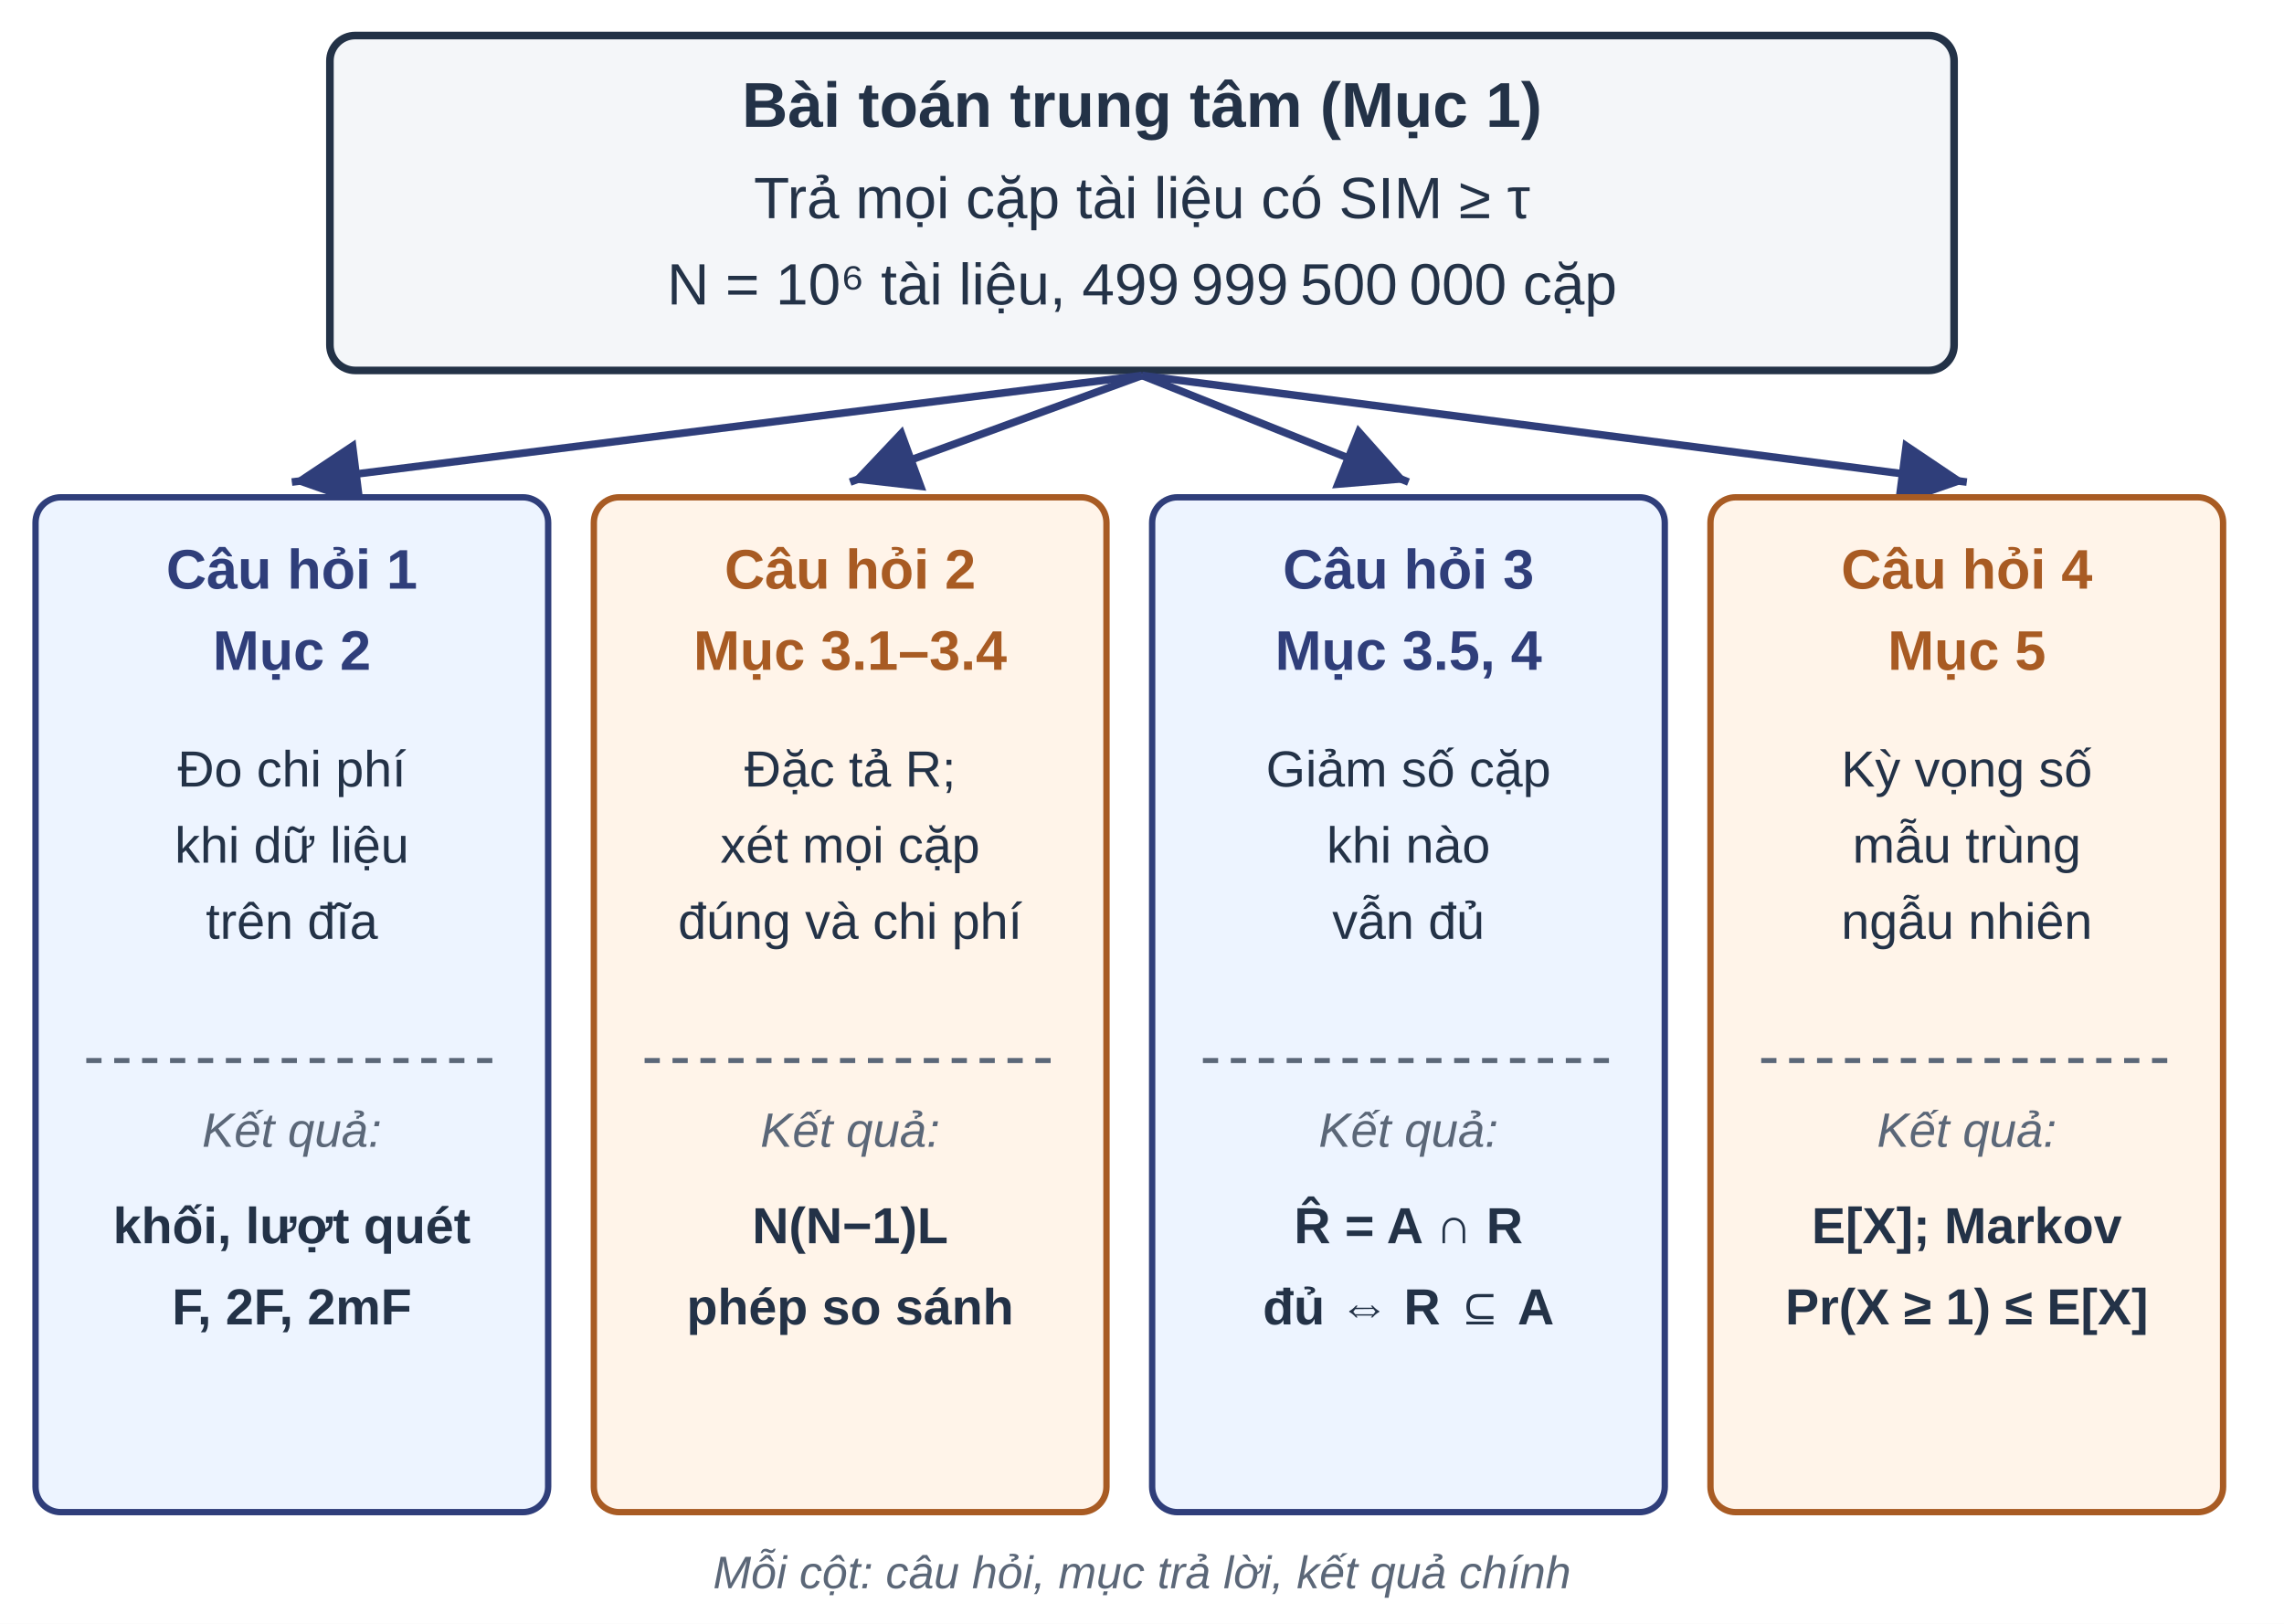
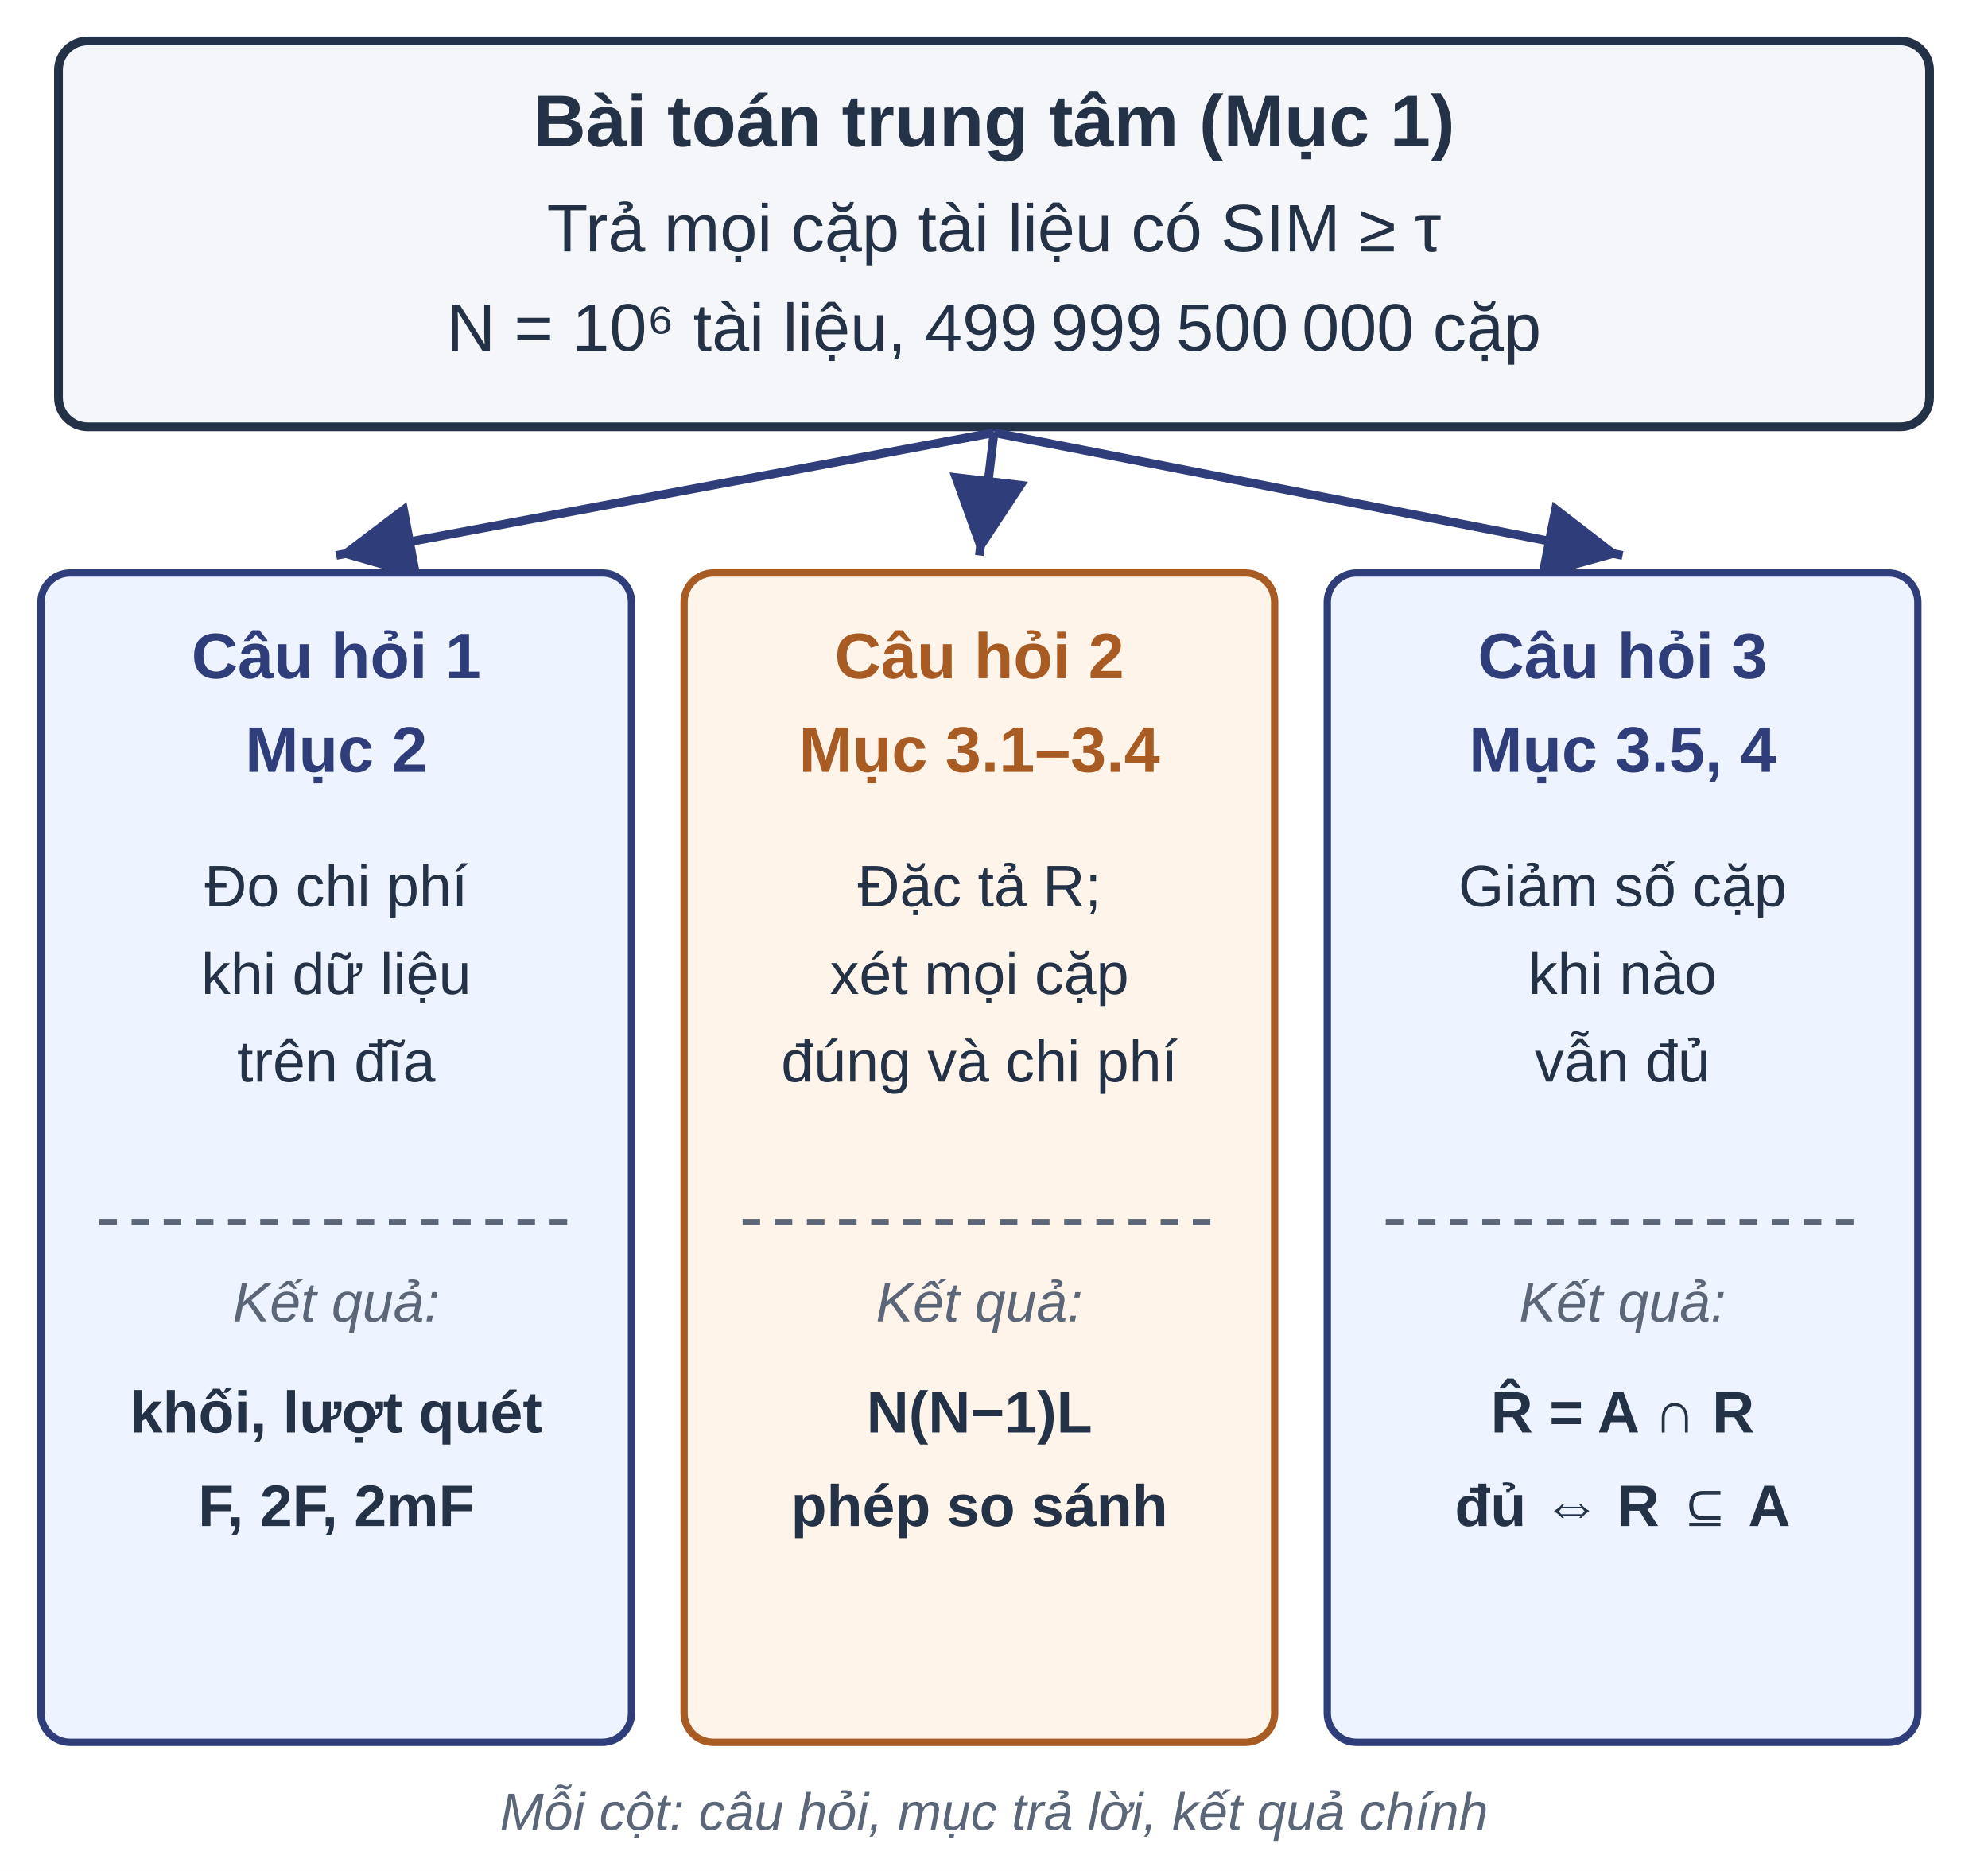
- <svg xmlns="http://www.w3.org/2000/svg" viewBox="0 0 900 640" role="img" aria-labelledby="title desc">
+ <svg xmlns="http://www.w3.org/2000/svg" viewBox="0 0 680 640" role="img" aria-labelledby="title desc">
  <defs>
    <marker id="arrow" markerWidth="10" markerHeight="10" refX="9" refY="4.5" orient="auto">
      <path d="M0,0 L9,4.5 L0,9 Z" fill="#2f3e7a" />
    </marker>
  </defs>
-   <rect x="0" y="0" width="900" height="640" fill="#ffffff" />
+   <rect x="0" y="0" width="680" height="640" fill="#ffffff" />
  <g font-family="Arial, Helvetica, sans-serif">
-     <rect x="130.0" y="14.0" width="640.0" height="132.0" rx="10" fill="#f4f6f9" stroke="#233247" stroke-width="3" />
-     <text x="450.0" y="50.0" font-size="25" fill="#233247" text-anchor="middle" font-weight="bold">Bài toán trung tâm (Mục 1)</text>
-     <text x="450.0" y="86.0" font-size="23" fill="#233247" text-anchor="middle" font-weight="normal">Trả mọi cặp tài liệu có SIM ≥ τ</text>
-     <text x="450.0" y="120.0" font-size="23" fill="#233247" text-anchor="middle" font-weight="normal">N = 10⁶ tài liệu, 499 999 500 000 cặp</text>
-     <line x1="450.0" y1="148.0" x2="115.0" y2="190.0" stroke="#2f3e7a" stroke-width="3" marker-end="url(#arrow)" />
+     <rect x="20.0" y="14.0" width="640.0" height="132.0" rx="10" fill="#f4f6f9" stroke="#233247" stroke-width="3" />
+     <text x="340.0" y="50.0" font-size="25" fill="#233247" text-anchor="middle" font-weight="bold">Bài toán trung tâm (Mục 1)</text>
+     <text x="340.0" y="86.0" font-size="23" fill="#233247" text-anchor="middle" font-weight="normal">Trả mọi cặp tài liệu có SIM ≥ τ</text>
+     <text x="340.0" y="120.0" font-size="23" fill="#233247" text-anchor="middle" font-weight="normal">N = 10⁶ tài liệu, 499 999 500 000 cặp</text>
+     <line x1="340.0" y1="148.0" x2="115.0" y2="190.0" stroke="#2f3e7a" stroke-width="3" marker-end="url(#arrow)" />
    <rect x="14.0" y="196.0" width="202.0" height="400.0" rx="10" fill="#edf4ff" stroke="#2f3e7a" stroke-width="2.5" />
    <text x="115.0" y="232.0" font-size="22" fill="#2f3e7a" text-anchor="middle" font-weight="bold">Câu hỏi 1</text>
    <text x="115.0" y="264.0" font-size="22" fill="#2f3e7a" text-anchor="middle" font-weight="bold">Mục 2</text>
    <text x="115.0" y="310.0" font-size="20" fill="#233247" text-anchor="middle" font-weight="normal">Đo chi phí</text>
    <text x="115.0" y="340.0" font-size="20" fill="#233247" text-anchor="middle" font-weight="normal">khi dữ liệu</text>
    <text x="115.0" y="370.0" font-size="20" fill="#233247" text-anchor="middle" font-weight="normal">trên đĩa</text>
    <line x1="34.0" y1="418.0" x2="196.0" y2="418.0" stroke="#5b6778" stroke-width="2" stroke-dasharray="6 5" />
    <text x="115.0" y="452.0" font-size="19" fill="#5b6778" text-anchor="middle" font-weight="normal" font-style="italic">Kết quả:</text>
    <text x="115.0" y="490.0" font-size="20" fill="#233247" text-anchor="middle" font-weight="bold">khối, lượt quét</text>
    <text x="115.0" y="522.0" font-size="20" fill="#233247" text-anchor="middle" font-weight="bold">F, 2F, 2mF</text>
-     <line x1="450.0" y1="148.0" x2="335.0" y2="190.0" stroke="#2f3e7a" stroke-width="3" marker-end="url(#arrow)" />
+     <line x1="340.0" y1="148.0" x2="335.0" y2="190.0" stroke="#2f3e7a" stroke-width="3" marker-end="url(#arrow)" />
    <rect x="234.0" y="196.0" width="202.0" height="400.0" rx="10" fill="#fff4e9" stroke="#a85b23" stroke-width="2.5" />
    <text x="335.0" y="232.0" font-size="22" fill="#a85b23" text-anchor="middle" font-weight="bold">Câu hỏi 2</text>
    <text x="335.0" y="264.0" font-size="22" fill="#a85b23" text-anchor="middle" font-weight="bold">Mục 3.1–3.4</text>
    <text x="335.0" y="310.0" font-size="20" fill="#233247" text-anchor="middle" font-weight="normal">Đặc tả R;</text>
    <text x="335.0" y="340.0" font-size="20" fill="#233247" text-anchor="middle" font-weight="normal">xét mọi cặp</text>
    <text x="335.0" y="370.0" font-size="20" fill="#233247" text-anchor="middle" font-weight="normal">đúng và chi phí</text>
    <line x1="254.0" y1="418.0" x2="416.0" y2="418.0" stroke="#5b6778" stroke-width="2" stroke-dasharray="6 5" />
    <text x="335.0" y="452.0" font-size="19" fill="#5b6778" text-anchor="middle" font-weight="normal" font-style="italic">Kết quả:</text>
    <text x="335.0" y="490.0" font-size="20" fill="#233247" text-anchor="middle" font-weight="bold">N(N−1)L</text>
    <text x="335.0" y="522.0" font-size="20" fill="#233247" text-anchor="middle" font-weight="bold">phép so sánh</text>
-     <line x1="450.0" y1="148.0" x2="555.0" y2="190.0" stroke="#2f3e7a" stroke-width="3" marker-end="url(#arrow)" />
+     <line x1="340.0" y1="148.0" x2="555.0" y2="190.0" stroke="#2f3e7a" stroke-width="3" marker-end="url(#arrow)" />
    <rect x="454.0" y="196.0" width="202.0" height="400.0" rx="10" fill="#edf4ff" stroke="#2f3e7a" stroke-width="2.5" />
    <text x="555.0" y="232.0" font-size="22" fill="#2f3e7a" text-anchor="middle" font-weight="bold">Câu hỏi 3</text>
    <text x="555.0" y="264.0" font-size="22" fill="#2f3e7a" text-anchor="middle" font-weight="bold">Mục 3.5, 4</text>
    <text x="555.0" y="310.0" font-size="20" fill="#233247" text-anchor="middle" font-weight="normal">Giảm số cặp</text>
    <text x="555.0" y="340.0" font-size="20" fill="#233247" text-anchor="middle" font-weight="normal">khi nào</text>
    <text x="555.0" y="370.0" font-size="20" fill="#233247" text-anchor="middle" font-weight="normal">vẫn đủ</text>
    <line x1="474.0" y1="418.0" x2="636.0" y2="418.0" stroke="#5b6778" stroke-width="2" stroke-dasharray="6 5" />
    <text x="555.0" y="452.0" font-size="19" fill="#5b6778" text-anchor="middle" font-weight="normal" font-style="italic">Kết quả:</text>
    <text x="555.0" y="490.0" font-size="20" fill="#233247" text-anchor="middle" font-weight="bold">R̂ = A ∩ R</text>
    <text x="555.0" y="522.0" font-size="20" fill="#233247" text-anchor="middle" font-weight="bold">đủ ⇔ R ⊆ A</text>
-     <line x1="450.0" y1="148.0" x2="775.0" y2="190.0" stroke="#2f3e7a" stroke-width="3" marker-end="url(#arrow)" />
-     <rect x="674.0" y="196.0" width="202.0" height="400.0" rx="10" fill="#fff4e9" stroke="#a85b23" stroke-width="2.5" />
-     <text x="775.0" y="232.0" font-size="22" fill="#a85b23" text-anchor="middle" font-weight="bold">Câu hỏi 4</text>
-     <text x="775.0" y="264.0" font-size="22" fill="#a85b23" text-anchor="middle" font-weight="bold">Mục 5</text>
-     <text x="775.0" y="310.0" font-size="20" fill="#233247" text-anchor="middle" font-weight="normal">Kỳ vọng số</text>
-     <text x="775.0" y="340.0" font-size="20" fill="#233247" text-anchor="middle" font-weight="normal">mẫu trùng</text>
-     <text x="775.0" y="370.0" font-size="20" fill="#233247" text-anchor="middle" font-weight="normal">ngẫu nhiên</text>
-     <line x1="694.0" y1="418.0" x2="856.0" y2="418.0" stroke="#5b6778" stroke-width="2" stroke-dasharray="6 5" />
-     <text x="775.0" y="452.0" font-size="19" fill="#5b6778" text-anchor="middle" font-weight="normal" font-style="italic">Kết quả:</text>
-     <text x="775.0" y="490.0" font-size="20" fill="#233247" text-anchor="middle" font-weight="bold">E[X]; Markov</text>
-     <text x="775.0" y="522.0" font-size="20" fill="#233247" text-anchor="middle" font-weight="bold">Pr(X ≥ 1) ≤ E[X]</text>
-     <text x="450.0" y="626.0" font-size="18" fill="#5b6778" text-anchor="middle" font-weight="normal" font-style="italic">Mỗi cột: câu hỏi, mục trả lời, kết quả chính</text>
+     <text x="340.0" y="626.0" font-size="18" fill="#5b6778" text-anchor="middle" font-weight="normal" font-style="italic">Mỗi cột: câu hỏi, mục trả lời, kết quả chính</text>
  </g>
</svg>
